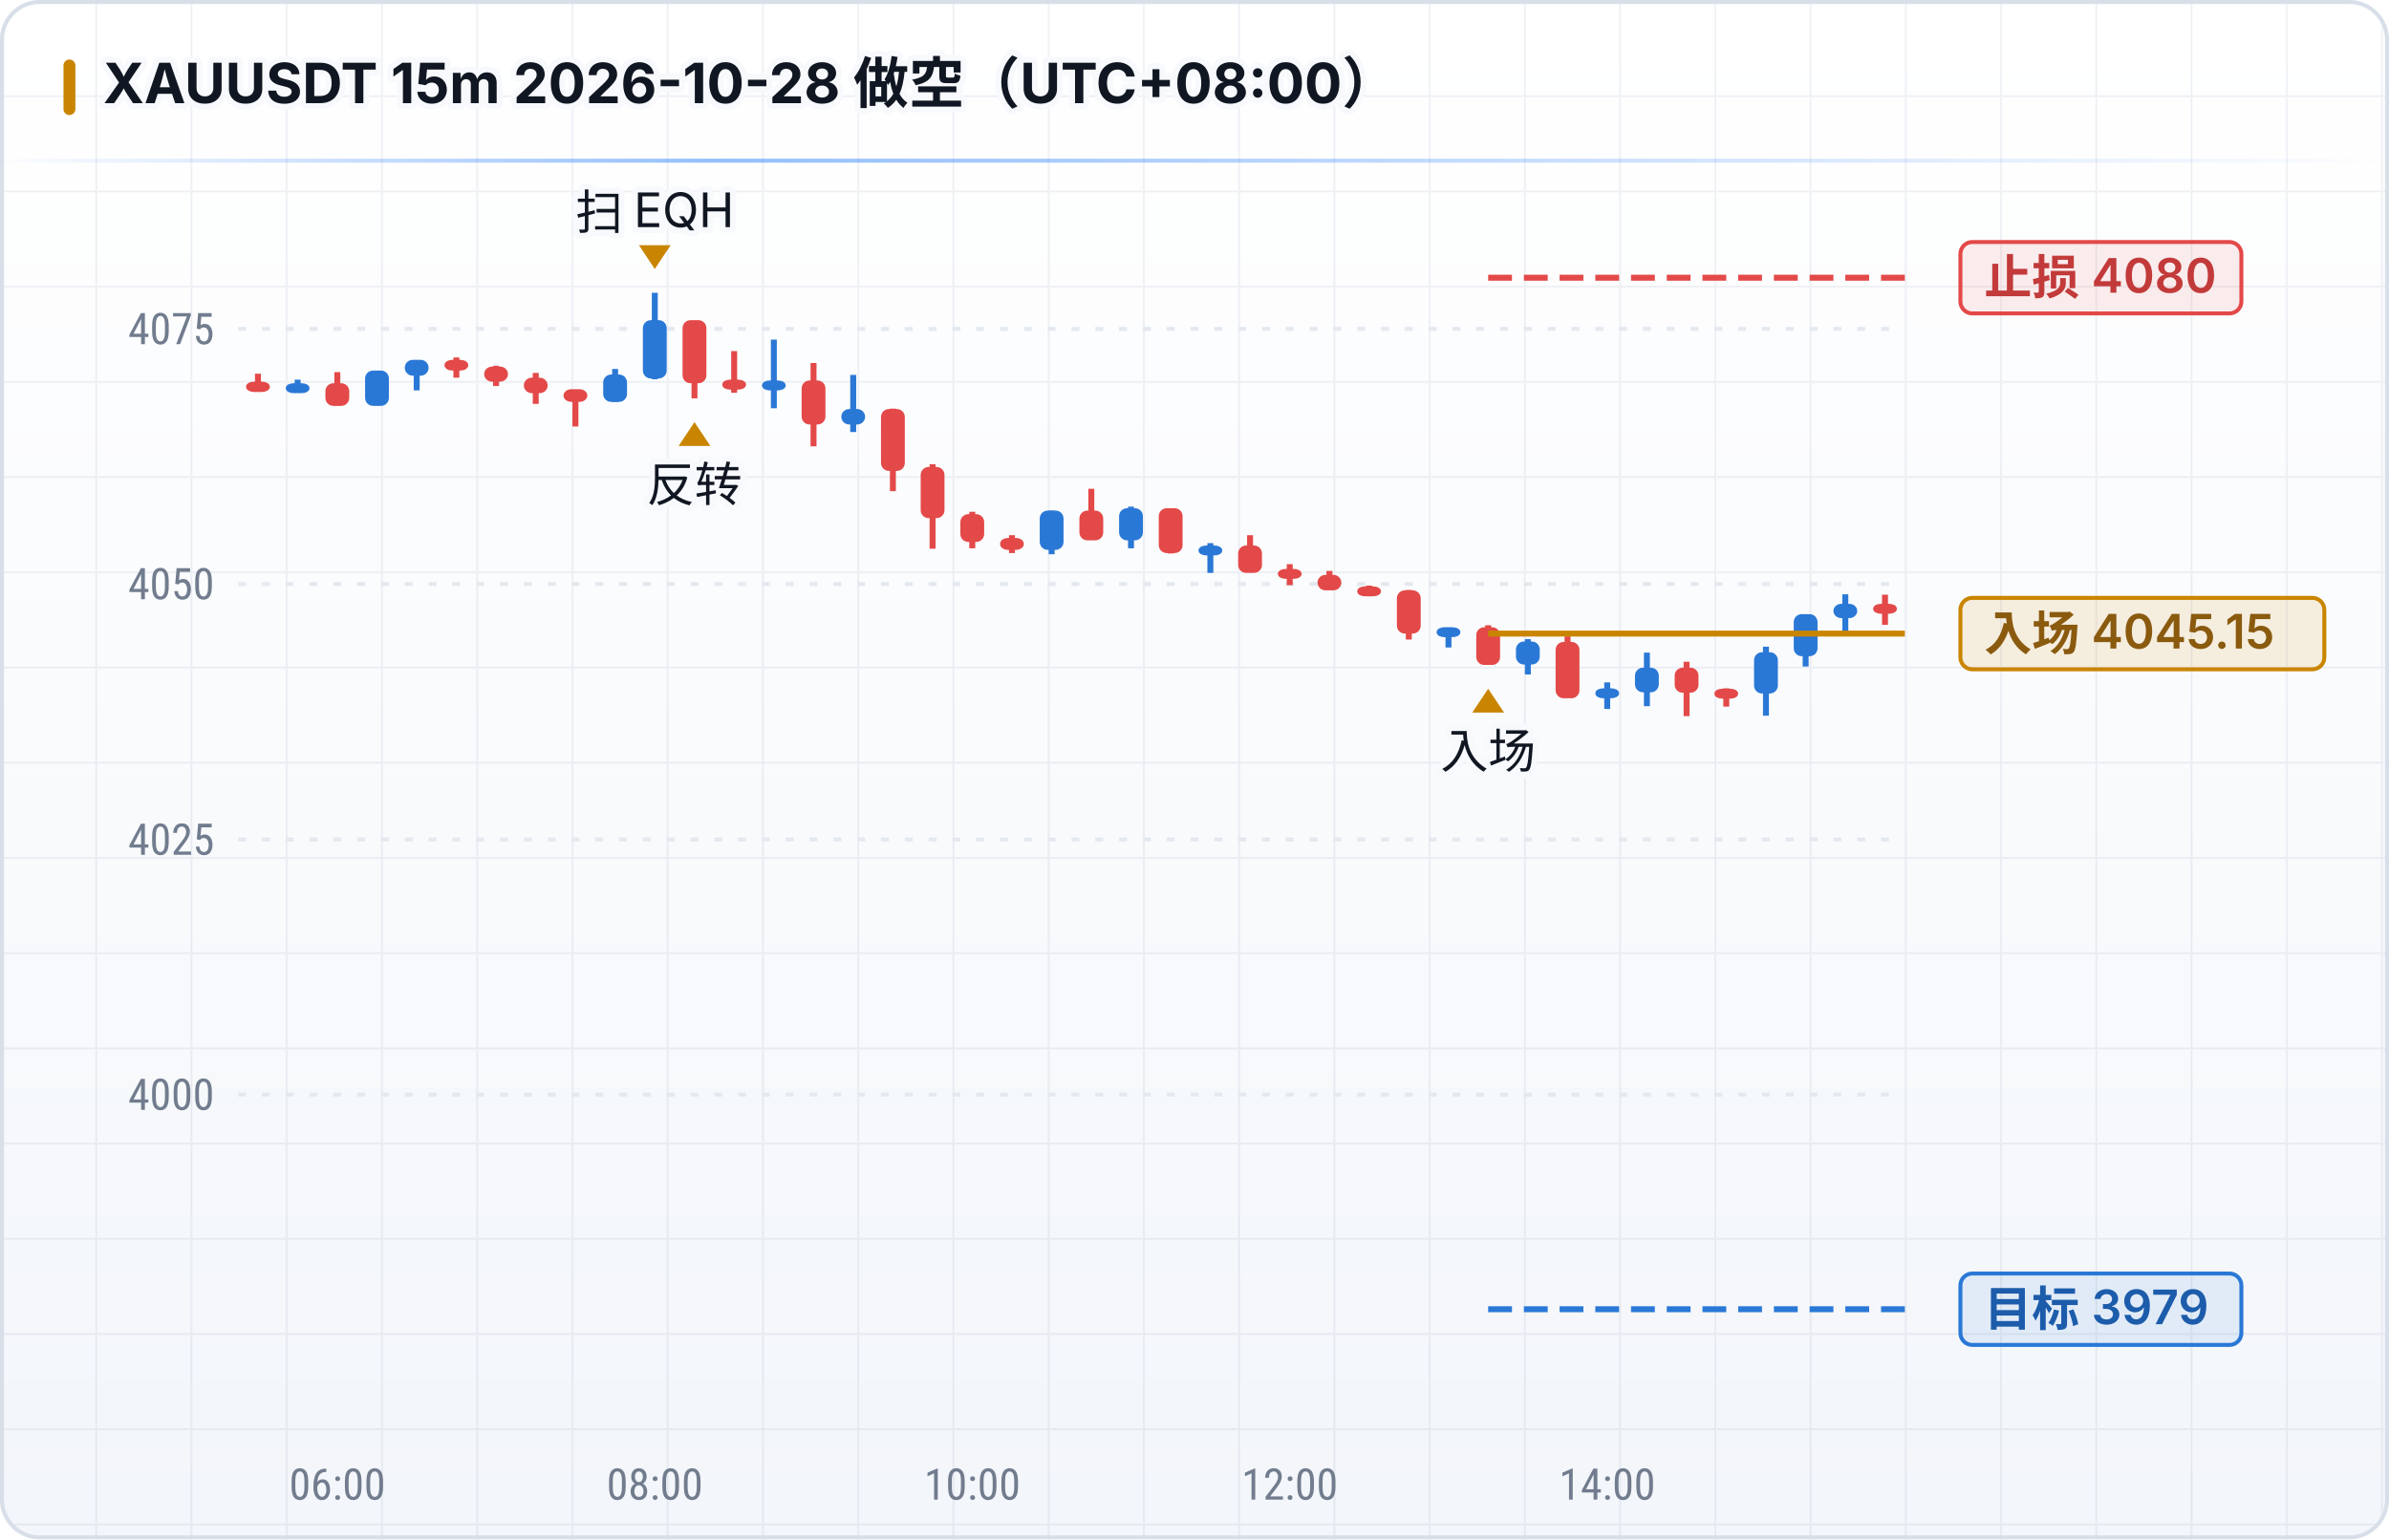
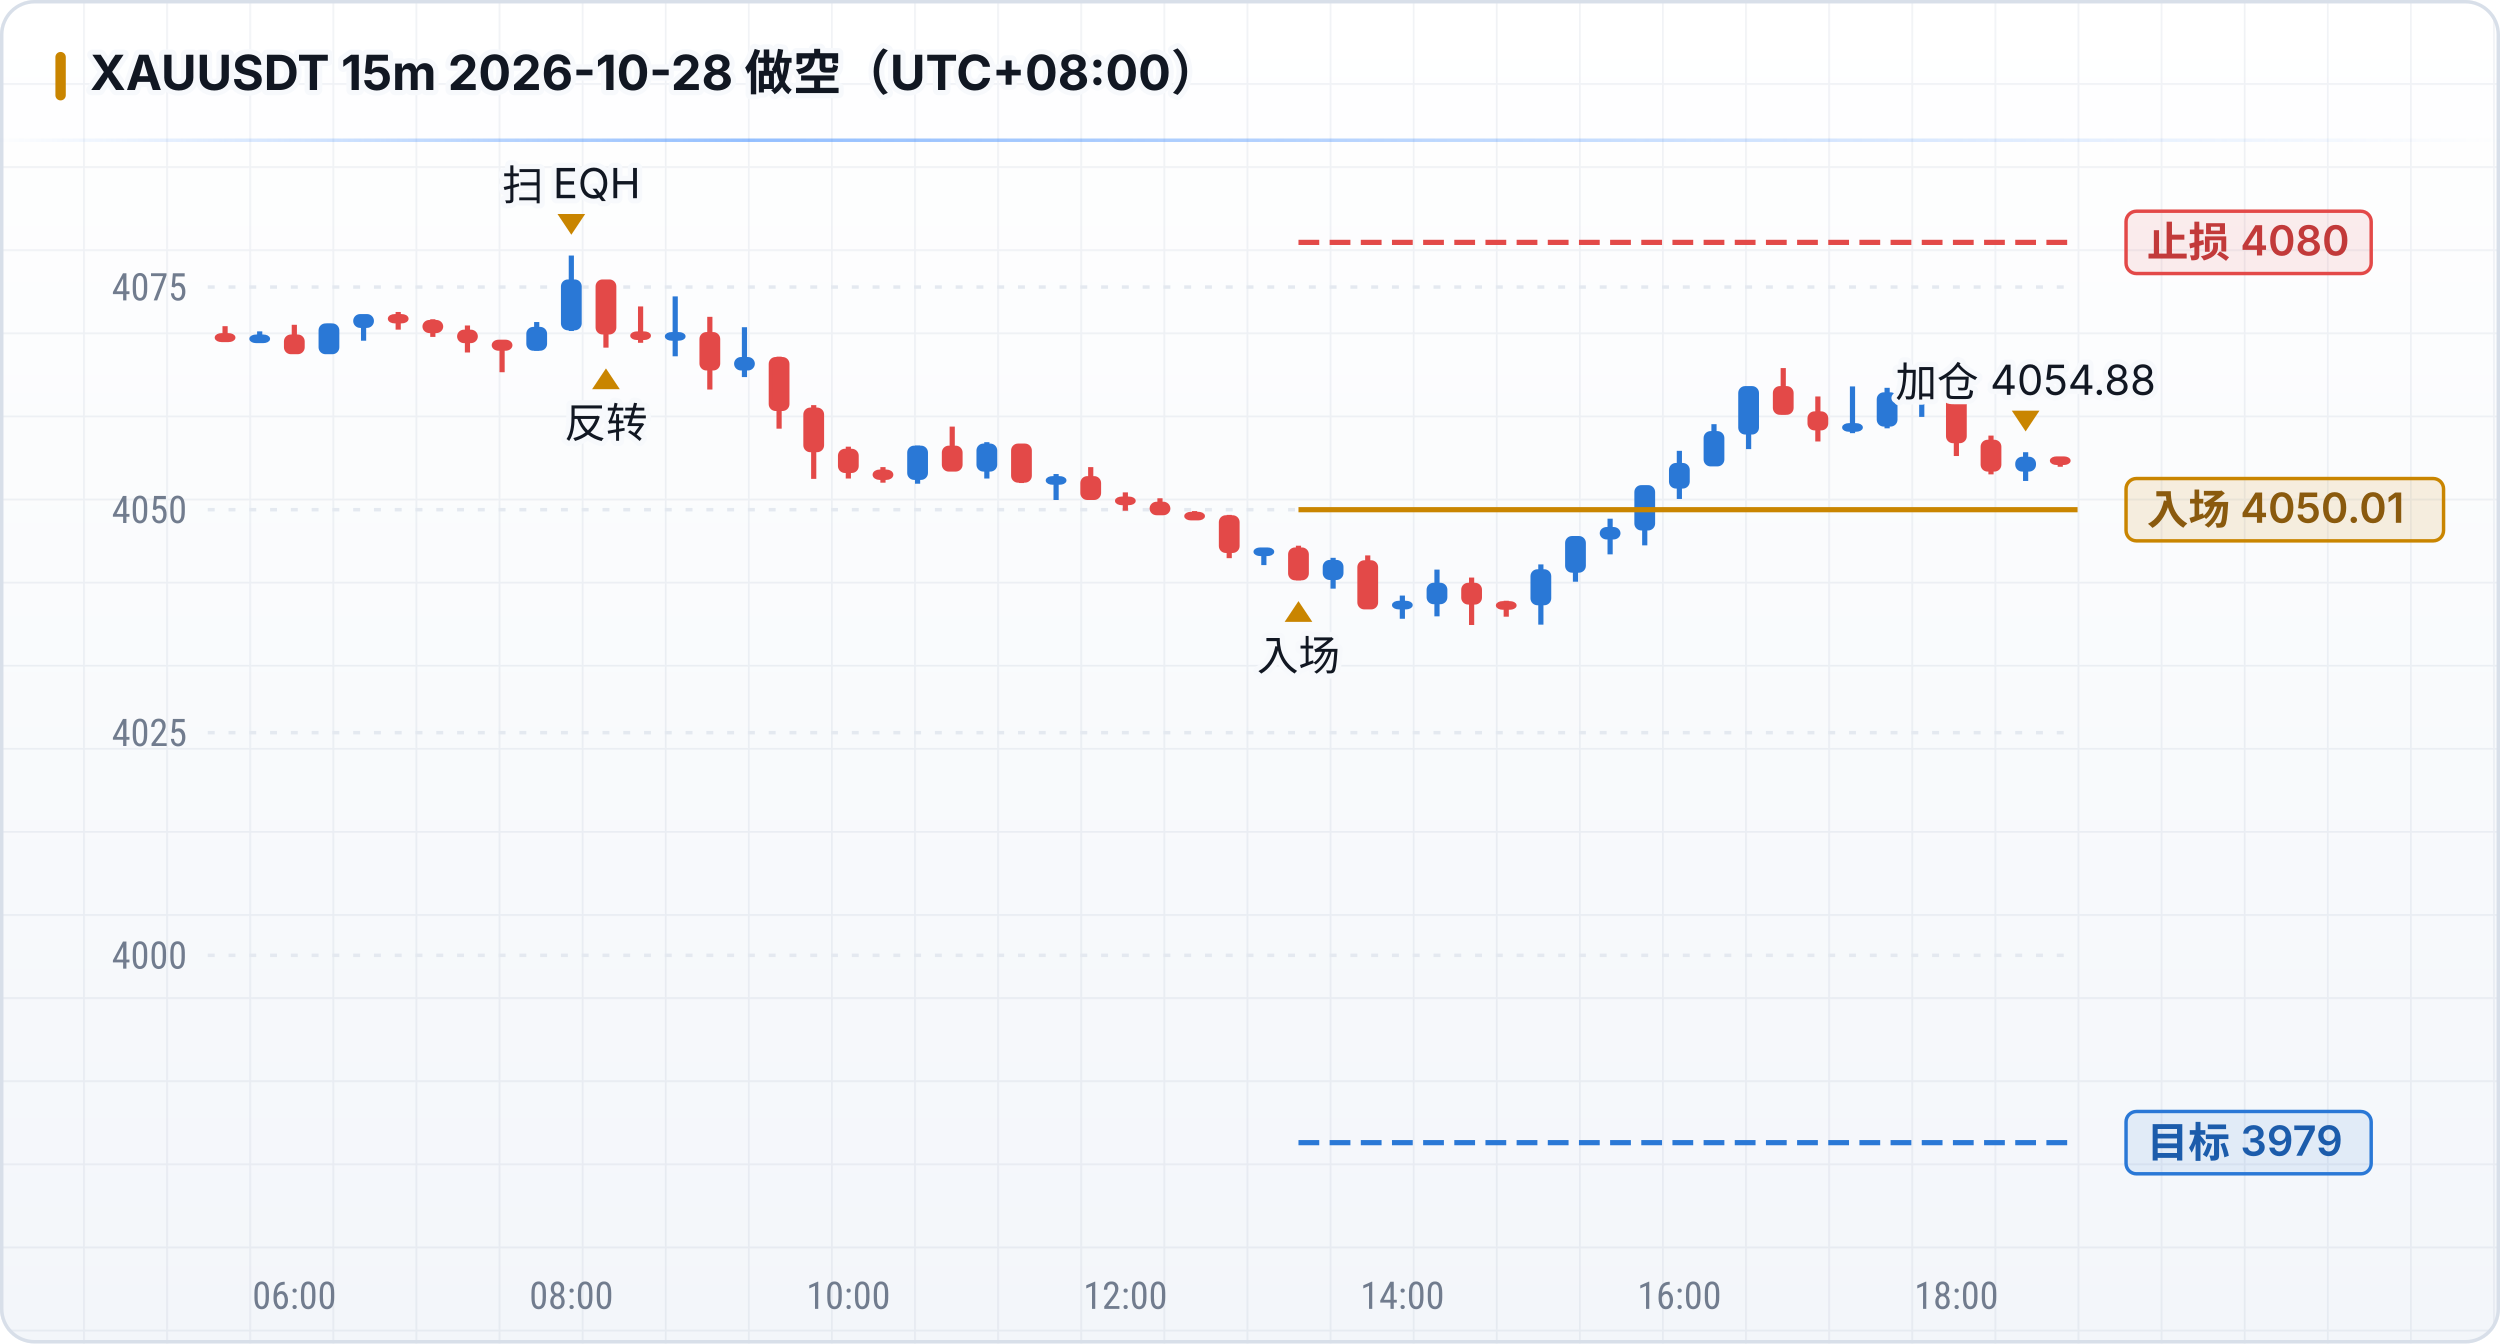
- <svg xmlns="http://www.w3.org/2000/svg" width="602" height="388" viewBox="0 0 602 388" role="img" aria-label="XAUUSDT 15m  2026-10-28 做空（UTC+08:00）">
+ <svg xmlns="http://www.w3.org/2000/svg" width="722" height="388" viewBox="0 0 722 388" role="img" aria-label="XAUUSDT 15m  2026-10-28 做空（UTC+08:00）">
  <style>
  .bg { fill: url(#bg); }
  .bg-grid { stroke: rgba(28, 60, 110, 0.06); }
  .frame { fill: none; stroke: #d8dfe9; }
  .title-mark { fill: #c98500; }
  .title { fill: #111722; font-weight: 650; font-size: 14px; }
  text { font-family: -apple-system, BlinkMacSystemFont, 'PingFang SC', 'Microsoft YaHei', sans-serif; font-size: 12px; fill: #111722; paint-order: stroke; stroke: #f7f9fc; stroke-width: 3px; stroke-linejoin: round; }
  .muted { fill: #475163; }
  .wick { stroke-width: 1.5; }
  .up { fill: #2a78d6; stroke: #2a78d6; }
  .down { fill: #e34948; stroke: #e34948; }
  .z-bull { fill: rgba(42, 120, 214, 0.13); stroke: rgba(42, 120, 214, 0.55); }
  .z-bear { fill: rgba(227, 73, 72, 0.11); stroke: rgba(227, 73, 72, 0.55); }
  .z-neutral { fill: rgba(71, 81, 99, 0.09); stroke: rgba(71, 81, 99, 0.25); stroke-dasharray: 2 3; }
  .z-accent { fill: rgba(212, 145, 34, 0.18); stroke: rgba(201, 133, 0, 0.75); }
  .l-neutral { stroke: #717c8e; stroke-dasharray: 4 3; }
  .l-stop { stroke: #e34948; stroke-dasharray: 6 3; }
  .l-target { stroke: #2a78d6; stroke-dasharray: 6 3; }
  .l-entry { stroke: #c98500; }
  .bracket { stroke: #717c8e; fill: none; }
  .grid { stroke: #e4e9f0; stroke-dasharray: 2 4; }
  .tick { font-family: 'DIN Alternate', 'Bahnschrift', 'Roboto Condensed', sans-serif; font-size: 11px; fill: #717c8e; stroke: none; }
  .arrow { fill: #c98500; stroke: none; }
  .tag rect { stroke-width: 1; }
  .tag text { stroke: none; font-weight: 600; }
  .t-neutral rect { fill: rgba(71, 81, 99, 0.1); stroke: rgba(71, 81, 99, 0.4); }
  .t-neutral text { fill: #475163; }
  .t-stop rect, .t-bear rect { fill: rgba(227, 73, 72, 0.1); stroke: #e34948; }
  .t-stop text, .t-bear text { fill: #c23a3a; }
  .t-target rect, .t-bull rect { fill: rgba(42, 120, 214, 0.1); stroke: #2a78d6; }
  .t-target text, .t-bull text { fill: #1c5cab; }
  .t-entry rect, .t-accent rect { fill: rgba(212, 145, 34, 0.14); stroke: #c98500; }
  .t-entry text, .t-accent text { fill: #8a5a0e; }
  @media (prefers-color-scheme: dark) {
    .bg-grid { stroke: rgba(110, 160, 230, 0.06); }
    .frame { stroke: #1c2839; }
    .title-mark { fill: #f0b44c; }
    .title, text { fill: #e3eaf4; }
    text { stroke: #0a111d; }
    .muted { fill: #a0b0c5; }
    .up { fill: #3d8bff; stroke: #3d8bff; }
    .down { fill: #f2555f; stroke: #f2555f; }
    .candles { filter: url(#glow); }
    .z-bull { fill: rgba(61, 139, 255, 0.14); stroke: rgba(61, 139, 255, 0.6); }
    .z-bear { fill: rgba(242, 85, 95, 0.13); stroke: rgba(242, 85, 95, 0.6); }
    .z-neutral { fill: rgba(160, 176, 197, 0.08); stroke: rgba(160, 176, 197, 0.25); }
    .z-accent { fill: rgba(240, 180, 76, 0.16); stroke: rgba(240, 180, 76, 0.75); }
    .l-neutral, .bracket { stroke: #8293ab; }
    .l-stop { stroke: #f2555f; }
    .l-target { stroke: #3d8bff; }
    .l-entry { stroke: #f0b44c; }
    .grid { stroke: #182334; }
    .tick { fill: #70829b; }
    .arrow { fill: #f0b44c; }
    .t-neutral rect { fill: rgba(160, 176, 197, 0.1); stroke: rgba(160, 176, 197, 0.45); }
    .t-neutral text { fill: #c5d0de; }
    .t-stop rect, .t-bear rect { fill: rgba(242, 85, 95, 0.16); stroke: #f2555f; }
    .t-stop text, .t-bear text { fill: #ff8f98; }
    .t-target rect, .t-bull rect { fill: rgba(61, 139, 255, 0.16); stroke: #3d8bff; }
    .t-target text, .t-bull text { fill: #8cc3ff; }
    .t-entry rect, .t-accent rect { fill: rgba(240, 180, 76, 0.16); stroke: #f0b44c; }
    .t-entry text, .t-accent text { fill: #ffd38a; }
  }
</style>
  <defs>
    <linearGradient id="bg" x1="0" y1="0" x2="0" y2="1">
      <stop offset="0" stop-color="#ffffff" />
      <stop offset="1" stop-color="#f3f6fa" />
    </linearGradient>
    <linearGradient id="edge" x1="0" y1="0" x2="1" y2="0">
      <stop offset="0" stop-color="#3d8bff" stop-opacity="0" />
      <stop offset="0.3" stop-color="#3d8bff" stop-opacity="0.55" />
      <stop offset="1" stop-color="#3d8bff" stop-opacity="0" />
    </linearGradient>
    <pattern id="paper" width="24" height="24" patternUnits="userSpaceOnUse">
      <path class="bg-grid" d="M24 0H0V24" fill="none" />
    </pattern>
    <filter id="glow" x="-50%" y="-10%" width="200%" height="120%">
      <feGaussianBlur stdDeviation="2.2" result="b" />
      <feMerge>
        <feMergeNode in="b" />
        <feMergeNode in="SourceGraphic" />
      </feMerge>
    </filter>
    <style>@media (prefers-color-scheme: dark) { #bg stop:first-child { stop-color: #0f1828; } #bg stop:last-child { stop-color: #070c16; } }</style>
  </defs>
-   <rect class="bg" width="602" height="388" rx="10" />
-   <rect width="602" height="388" rx="10" fill="url(#paper)" />
-   <rect class="frame" x="0.5" y="0.5" width="601" height="387" rx="9.5" />
-   <rect fill="url(#edge)" x="0" y="40" width="602" height="1" />
+   <rect class="bg" width="722" height="388" rx="10" />
+   <rect width="722" height="388" rx="10" fill="url(#paper)" />
+   <rect class="frame" x="0.5" y="0.5" width="721" height="387" rx="9.5" />
+   <rect fill="url(#edge)" x="0" y="40" width="722" height="1" />
  <rect class="title-mark" x="16" y="15" width="3" height="14" rx="1.5" />
  <text class="title" x="26" y="26">XAUUSDT 15m  2026-10-28 做空（UTC+08:00）</text>
-   <line class="grid" x1="60" x2="480" y1="275.9" y2="275.9" />
+   <line class="grid" x1="60" x2="600" y1="275.9" y2="275.9" />
  <text class="tick" x="54" y="275.9" dy="0.35em" text-anchor="end">4000</text>
-   <line class="grid" x1="60" x2="480" y1="211.6" y2="211.6" />
+   <line class="grid" x1="60" x2="600" y1="211.6" y2="211.6" />
  <text class="tick" x="54" y="211.6" dy="0.35em" text-anchor="end">4025</text>
-   <line class="grid" x1="60" x2="480" y1="147.2" y2="147.2" />
+   <line class="grid" x1="60" x2="600" y1="147.2" y2="147.2" />
  <text class="tick" x="54" y="147.2" dy="0.35em" text-anchor="end">4050</text>
-   <line class="grid" x1="60" x2="480" y1="82.9" y2="82.9" />
+   <line class="grid" x1="60" x2="600" y1="82.9" y2="82.9" />
  <text class="tick" x="54" y="82.9" dy="0.35em" text-anchor="end">4075</text>
  <text class="tick" x="85" y="378" text-anchor="middle">06:00</text>
  <text class="tick" x="165" y="378" text-anchor="middle">08:00</text>
  <text class="tick" x="245" y="378" text-anchor="middle">10:00</text>
  <text class="tick" x="325" y="378" text-anchor="middle">12:00</text>
  <text class="tick" x="405" y="378" text-anchor="middle">14:00</text>
+   <text class="tick" x="485" y="378" text-anchor="middle">16:00</text>
+   <text class="tick" x="565" y="378" text-anchor="middle">18:00</text>
  <g class="candles">
    <line class="wick down" x1="65" x2="65" y1="94.2" y2="98.3" />
    <rect class="down" x="62.5" y="96.7" width="5" height="1.6" rx="1.5" />
    <line class="wick up" x1="75" x2="75" y1="95.7" y2="98.4" />
    <rect class="up" x="72.5" y="97.1" width="5" height="1.5" rx="1.5" />
    <line class="wick down" x1="85" x2="85" y1="93.8" y2="102.2" />
    <rect class="down" x="82.5" y="97.1" width="5" height="4.7" rx="1.5" />
    <line class="wick up" x1="95" x2="95" y1="93.5" y2="102" />
    <rect class="up" x="92.5" y="93.9" width="5" height="7.9" rx="1.5" />
    <line class="wick up" x1="105" x2="105" y1="91" y2="98.4" />
    <rect class="up" x="102.5" y="91.2" width="5" height="3" rx="1.5" />
    <line class="wick down" x1="115" x2="115" y1="90.1" y2="95.2" />
    <rect class="down" x="112.5" y="91.2" width="5" height="1.7" rx="1.5" />
    <line class="wick down" x1="125" x2="125" y1="92.2" y2="97.3" />
    <rect class="down" x="122.5" y="92.9" width="5" height="2.8" rx="1.5" />
    <line class="wick down" x1="135" x2="135" y1="94" y2="101.8" />
    <rect class="down" x="132.5" y="95.7" width="5" height="2.9" rx="1.5" />
    <line class="wick down" x1="145" x2="145" y1="98.6" y2="107.5" />
    <rect class="down" x="142.5" y="98.6" width="5" height="2.2" rx="1.5" />
    <line class="wick up" x1="155" x2="155" y1="93" y2="101.3" />
    <rect class="up" x="152.5" y="94.9" width="5" height="5.9" rx="1.5" />
    <line class="wick up" x1="165" x2="165" y1="73.8" y2="95.6" />
    <rect class="up" x="162.5" y="81.2" width="5" height="13.7" rx="1.5" />
    <line class="wick down" x1="175" x2="175" y1="81.2" y2="100.4" />
    <rect class="down" x="172.5" y="81.2" width="5" height="14.9" rx="1.5" />
    <line class="wick down" x1="185" x2="185" y1="88.5" y2="99" />
    <rect class="down" x="182.5" y="96.2" width="5" height="1.5" rx="1.5" />
    <line class="wick up" x1="195" x2="195" y1="85.6" y2="102.9" />
    <rect class="up" x="192.5" y="96.4" width="5" height="1.5" rx="1.5" />
    <line class="wick down" x1="205" x2="205" y1="91.5" y2="112.5" />
    <rect class="down" x="202.5" y="96.4" width="5" height="10.1" rx="1.5" />
    <line class="wick up" x1="215" x2="215" y1="94.5" y2="108.9" />
    <rect class="up" x="212.5" y="103.6" width="5" height="2.9" rx="1.5" />
    <line class="wick down" x1="225" x2="225" y1="103" y2="123.8" />
    <rect class="down" x="222.5" y="103.6" width="5" height="14.6" rx="1.5" />
    <line class="wick down" x1="235" x2="235" y1="117" y2="138.3" />
    <rect class="down" x="232.5" y="118.2" width="5" height="11.9" rx="1.5" />
    <line class="wick down" x1="245" x2="245" y1="129" y2="138.2" />
    <rect class="down" x="242.5" y="130.1" width="5" height="6" rx="1.5" />
    <line class="wick down" x1="255" x2="255" y1="134.9" y2="139.4" />
    <rect class="down" x="252.5" y="136.1" width="5" height="2" rx="1.5" />
    <line class="wick up" x1="265" x2="265" y1="128.7" y2="139.7" />
    <rect class="up" x="262.5" y="129.2" width="5" height="8.9" rx="1.5" />
    <line class="wick down" x1="275" x2="275" y1="123.2" y2="136" />
    <rect class="down" x="272.5" y="129.2" width="5" height="6.5" rx="1.5" />
    <line class="wick up" x1="285" x2="285" y1="127.7" y2="138.2" />
    <rect class="up" x="282.5" y="128.6" width="5" height="7.1" rx="1.5" />
    <line class="wick down" x1="295" x2="295" y1="128.6" y2="139.5" />
    <rect class="down" x="292.5" y="128.6" width="5" height="10.3" rx="1.5" />
    <line class="wick up" x1="305" x2="305" y1="136.9" y2="144.4" />
    <rect class="up" x="302.5" y="138" width="5" height="1.5" rx="1.5" />
    <line class="wick down" x1="315" x2="315" y1="134.9" y2="144.1" />
    <rect class="down" x="312.5" y="138" width="5" height="5.9" rx="1.5" />
    <line class="wick down" x1="325" x2="325" y1="142.2" y2="147.5" />
    <rect class="down" x="322.5" y="143.9" width="5" height="1.5" rx="1.5" />
    <line class="wick down" x1="335" x2="335" y1="143.9" y2="148.3" />
    <rect class="down" x="332.5" y="145.4" width="5" height="2.9" rx="1.5" />
    <line class="wick down" x1="345" x2="345" y1="147.6" y2="150.1" />
    <rect class="down" x="342.5" y="148.3" width="5" height="1.5" rx="1.5" />
    <line class="wick down" x1="355" x2="355" y1="148.7" y2="161.2" />
    <rect class="down" x="352.5" y="149.3" width="5" height="9.9" rx="1.5" />
    <line class="wick up" x1="365" x2="365" y1="158.6" y2="163.2" />
    <rect class="up" x="362.5" y="158.6" width="5" height="1.5" rx="1.5" />
    <line class="wick down" x1="375" x2="375" y1="157.6" y2="167.6" />
    <rect class="down" x="372.5" y="158.6" width="5" height="8.5" rx="1.5" />
    <line class="wick up" x1="385" x2="385" y1="161.1" y2="170" />
    <rect class="up" x="382.5" y="162.2" width="5" height="4.8" rx="1.5" />
    <line class="wick down" x1="395" x2="395" y1="160.4" y2="175.8" />
    <rect class="down" x="392.5" y="162.3" width="5" height="13.2" rx="1.5" />
    <line class="wick up" x1="405" x2="405" y1="172" y2="178.7" />
    <rect class="up" x="402.5" y="174" width="5" height="1.5" rx="1.5" />
    <line class="wick up" x1="415" x2="415" y1="164.5" y2="178" />
    <rect class="up" x="412.5" y="168.8" width="5" height="5.2" rx="1.5" />
    <line class="wick down" x1="425" x2="425" y1="166.8" y2="180.5" />
    <rect class="down" x="422.5" y="168.8" width="5" height="5.3" rx="1.5" />
    <line class="wick down" x1="435" x2="435" y1="173.5" y2="178.1" />
    <rect class="down" x="432.5" y="174.1" width="5" height="1.5" rx="1.5" />
    <line class="wick up" x1="445" x2="445" y1="163" y2="180.4" />
    <rect class="up" x="442.5" y="164.9" width="5" height="9.4" rx="1.5" />
    <line class="wick up" x1="455" x2="455" y1="155.3" y2="168" />
    <rect class="up" x="452.5" y="155.3" width="5" height="9.6" rx="1.5" />
    <line class="wick up" x1="465" x2="465" y1="149.8" y2="160.1" />
    <rect class="up" x="462.5" y="152.7" width="5" height="2.6" rx="1.5" />
-     <line class="wick down" x1="475" x2="475" y1="149.9" y2="157.5" />
-     <rect class="down" x="472.5" y="152.7" width="5" height="1.5" rx="1.5" />
-   </g>
-   <line class="l-target" x1="375" x2="480" y1="330" y2="330" stroke-width="1.5" />
-   <line class="l-stop" x1="375" x2="480" y1="70" y2="70" stroke-width="1.5" />
-   <line class="l-entry" x1="375" x2="480" y1="159.7" y2="159.7" stroke-width="1.5" />
+     <line class="wick up" x1="475" x2="475" y1="140.3" y2="157.5" />
+     <rect class="up" x="472.5" y="140.6" width="5" height="12.1" rx="1.5" />
+     <line class="wick up" x1="485" x2="485" y1="130.2" y2="144.1" />
+     <rect class="up" x="482.5" y="134.2" width="5" height="6.4" rx="1.5" />
+     <line class="wick up" x1="495" x2="495" y1="122.5" y2="134.2" />
+     <rect class="up" x="492.5" y="125" width="5" height="9.2" rx="1.5" />
+     <line class="wick up" x1="505" x2="505" y1="112" y2="129.7" />
+     <rect class="up" x="502.5" y="112" width="5" height="13" rx="1.5" />
+     <line class="wick down" x1="515" x2="515" y1="106.3" y2="119.7" />
+     <rect class="down" x="512.5" y="112" width="5" height="7.3" rx="1.5" />
+     <line class="wick down" x1="525" x2="525" y1="114.5" y2="127.5" />
+     <rect class="down" x="522.5" y="119.3" width="5" height="4.5" rx="1.5" />
+     <line class="wick up" x1="535" x2="535" y1="111.6" y2="125.1" />
+     <rect class="up" x="532.5" y="122.7" width="5" height="1.5" rx="1.5" />
+     <line class="wick up" x1="545" x2="545" y1="112" y2="123.7" />
+     <rect class="up" x="542.5" y="113.8" width="5" height="8.9" rx="1.5" />
+     <line class="wick up" x1="555" x2="555" y1="112.3" y2="120.4" />
+     <rect class="up" x="552.5" y="112.3" width="5" height="1.5" rx="1.5" />
+     <line class="wick down" x1="565" x2="565" y1="112.3" y2="131.7" />
+     <rect class="down" x="562.5" y="112.3" width="5" height="15.2" rx="1.5" />
+     <line class="wick down" x1="575" x2="575" y1="125.8" y2="137" />
+     <rect class="down" x="572.5" y="127.5" width="5" height="8.2" rx="1.5" />
+     <line class="wick up" x1="585" x2="585" y1="130.6" y2="138.9" />
+     <rect class="up" x="582.5" y="132.4" width="5" height="3.3" rx="1.5" />
+     <line class="wick down" x1="595" x2="595" y1="132.3" y2="134.8" />
+     <rect class="down" x="592.5" y="132.3" width="5" height="1.5" rx="1.5" />
+   </g>
+   <line class="l-target" x1="375" x2="600" y1="330" y2="330" stroke-width="1.5" />
+   <line class="l-stop" x1="375" x2="600" y1="70" y2="70" stroke-width="1.5" />
+   <line class="l-entry" x1="375" x2="600" y1="147.2" y2="147.2" stroke-width="1.5" />
  <g class="tag t-target">
-     <rect x="494" y="321" width="70.8" height="18" rx="3" />
-     <text x="500" y="330" dy="0.35em">目标 3979</text>
+     <rect x="614" y="321" width="70.8" height="18" rx="3" />
+     <text x="620" y="330" dy="0.35em">目标 3979</text>
  </g>
  <g class="tag t-stop">
-     <rect x="494" y="61" width="70.8" height="18" rx="3" />
-     <text x="500" y="70" dy="0.35em">止损 4080</text>
+     <rect x="614" y="61" width="70.8" height="18" rx="3" />
+     <text x="620" y="70" dy="0.35em">止损 4080</text>
  </g>
  <g class="tag t-entry">
-     <rect x="494" y="150.7" width="91.7" height="18" rx="3" />
-     <text x="500" y="159.7" dy="0.35em">入场 4045.15</text>
+     <rect x="614" y="138.2" width="91.7" height="18" rx="3" />
+     <text x="620" y="147.2" dy="0.35em">入场 4050.01</text>
  </g>
  <path class="arrow" d="M375,173.6 l-4,6 h8 z" />
  <text x="375" y="193.6" text-anchor="middle">入场</text>
  <path class="arrow" d="M165,67.8 l-4,-6 h8 z" />
  <text x="165" y="57.8" text-anchor="middle">扫 EQH</text>
  <path class="arrow" d="M175,106.4 l-4,6 h8 z" />
  <text x="175" y="126.4" text-anchor="middle">反转</text>
+   <path class="arrow" d="M585,124.6 l-4,-6 h8 z" />
+   <text x="585" y="114.6" text-anchor="middle">加仓 4054.88</text>
</svg>
